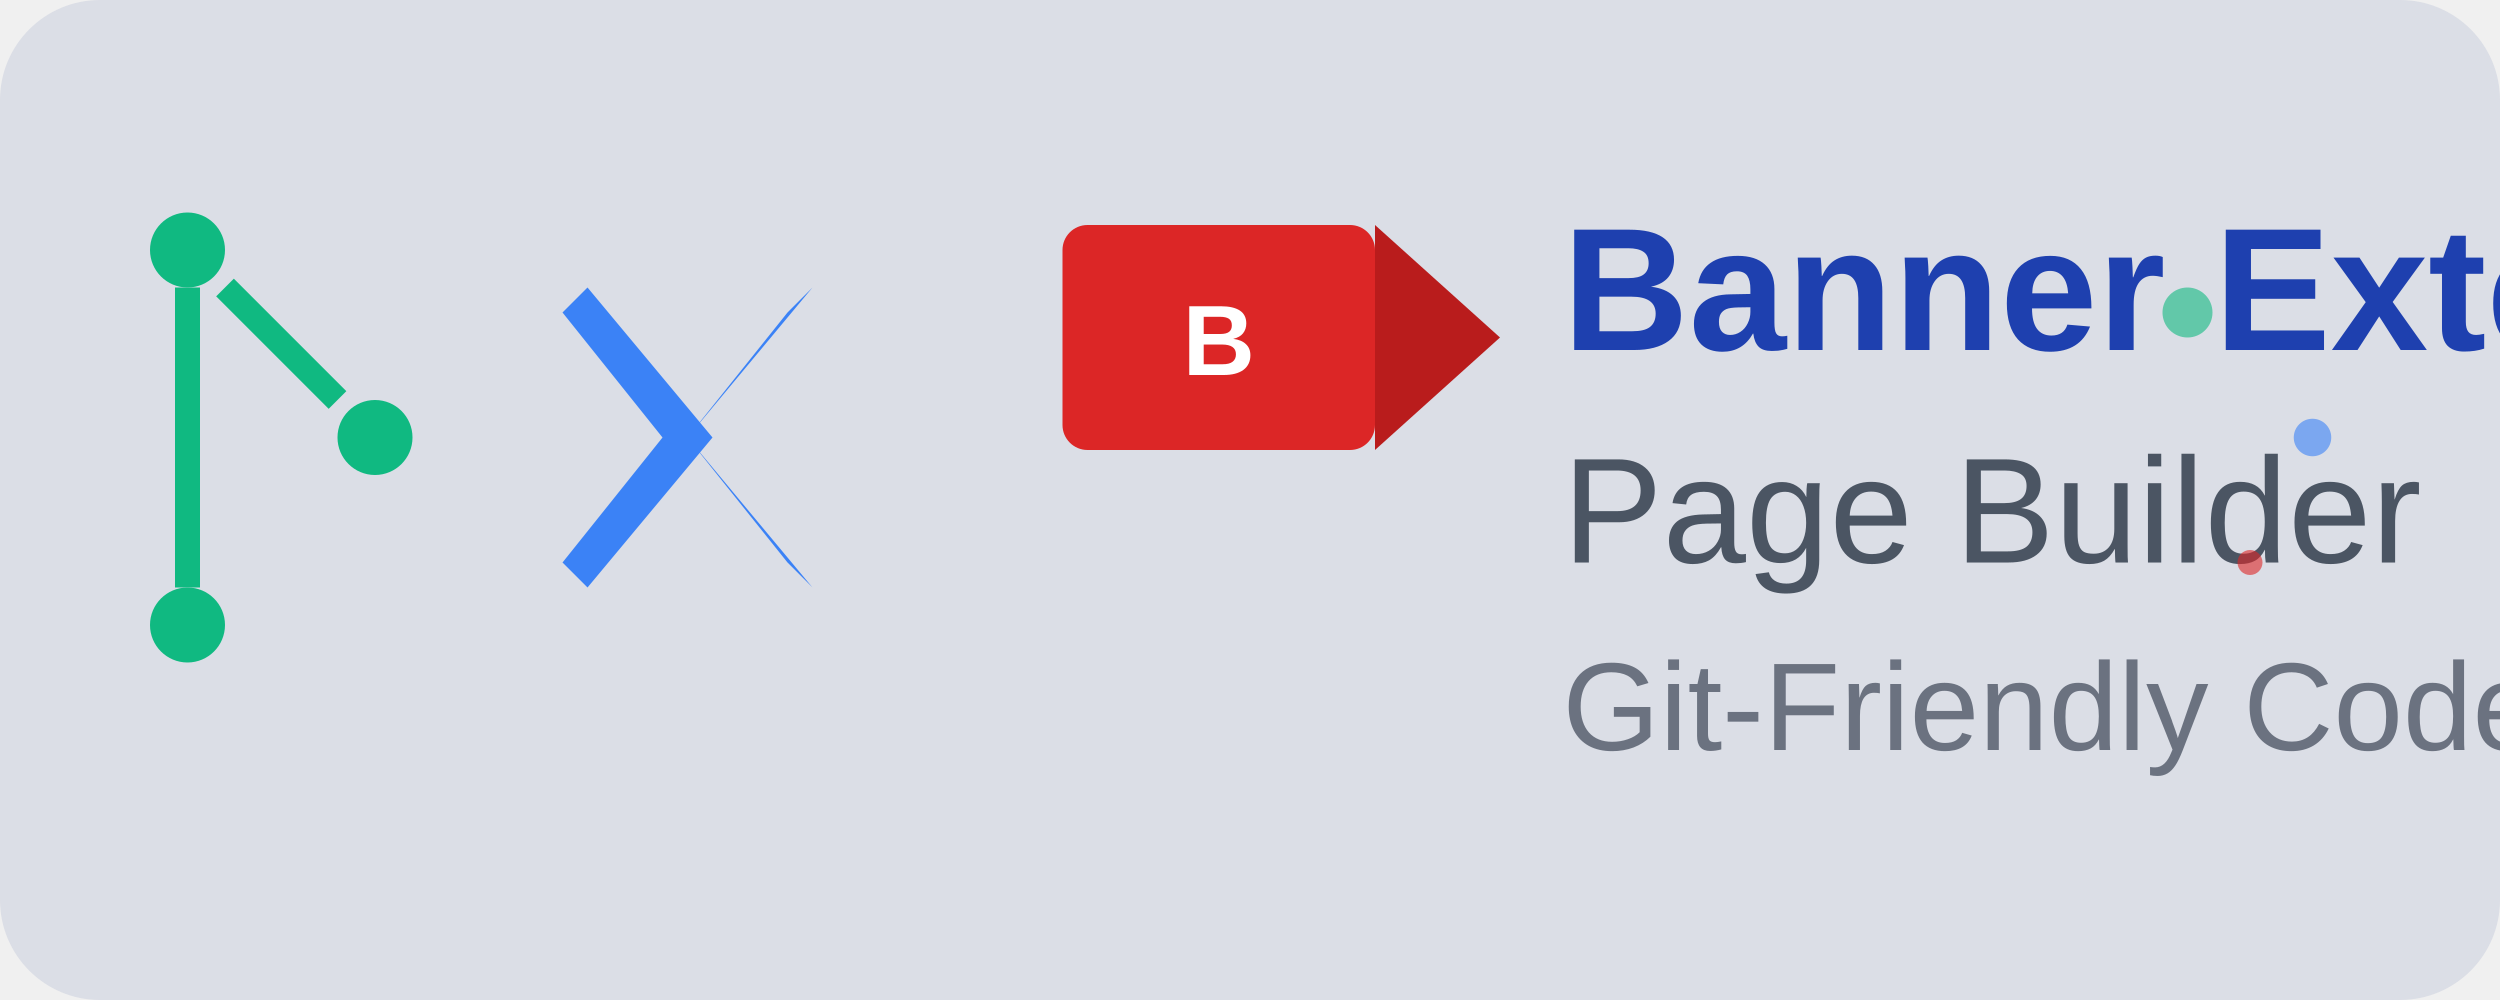
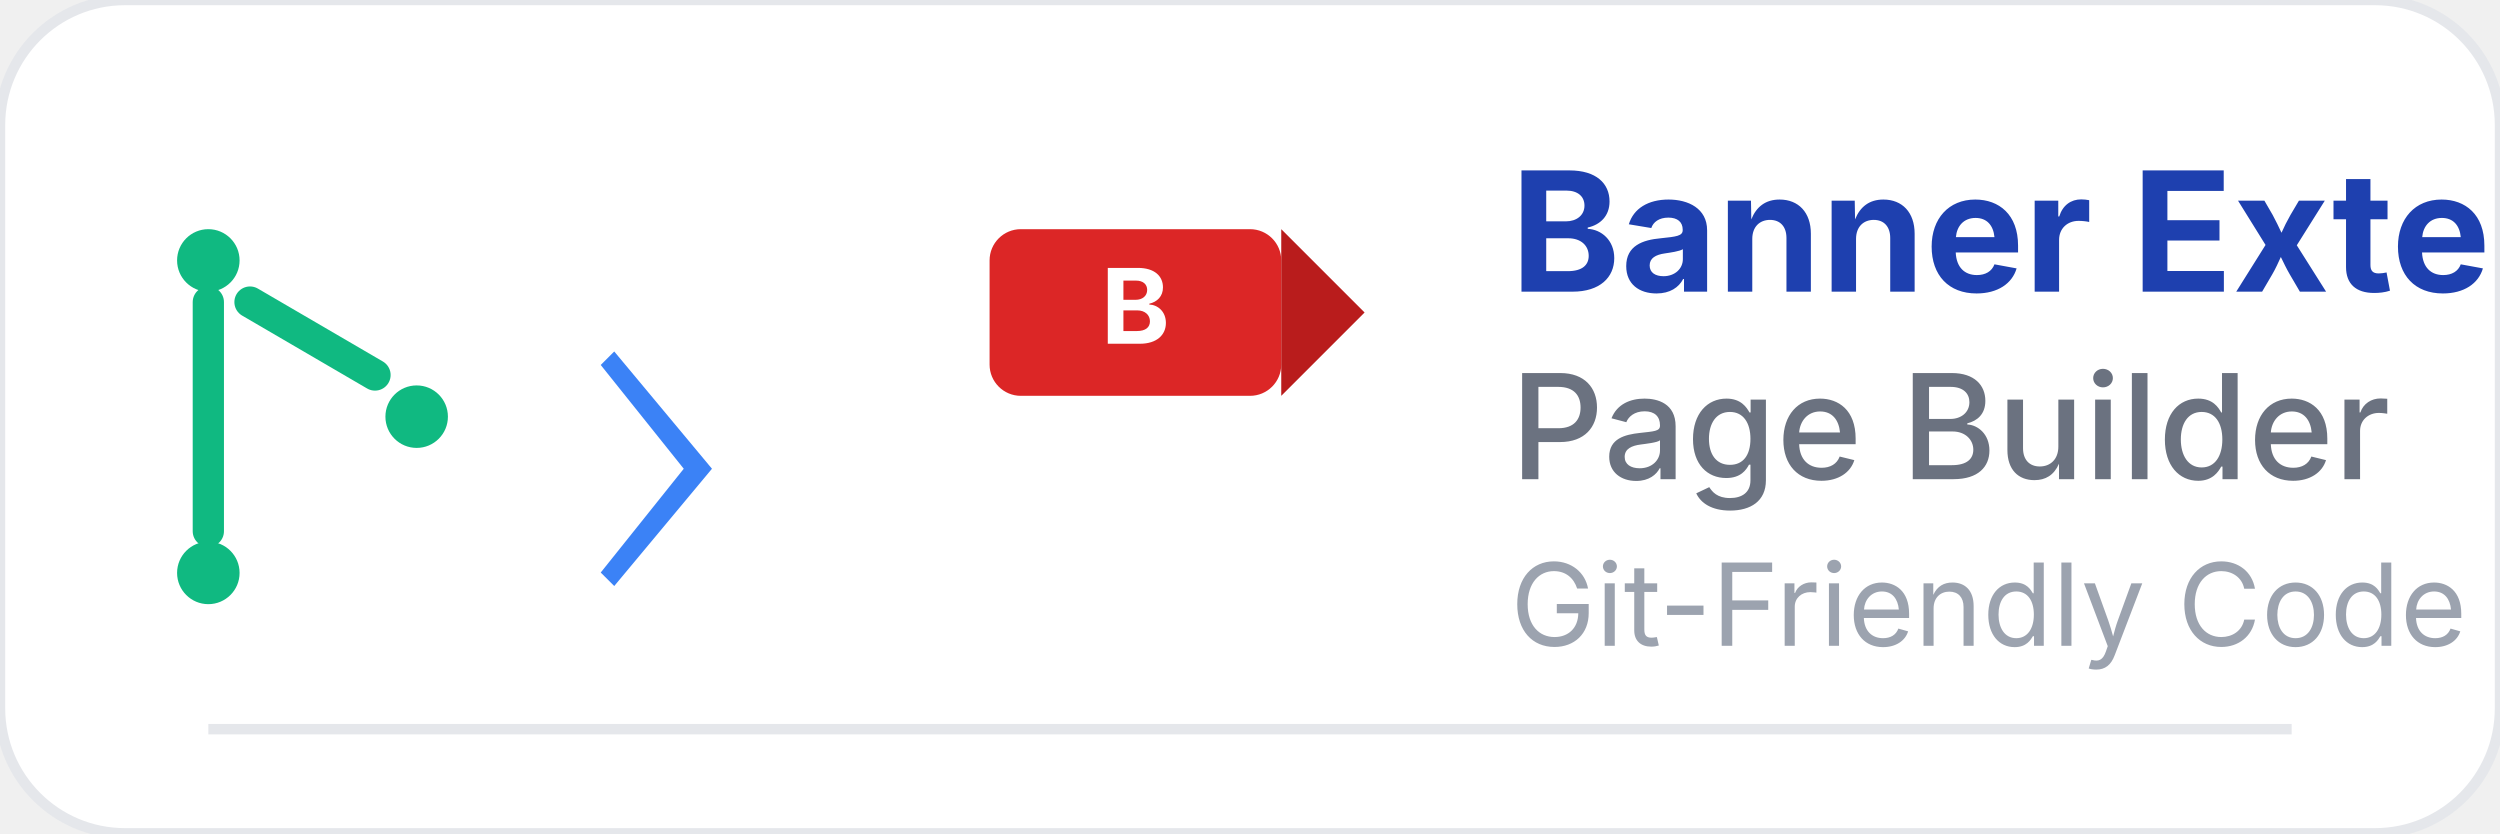
- <svg xmlns="http://www.w3.org/2000/svg" width="200" height="80" viewBox="0 0 200 80">
-   <rect width="200" height="80" rx="8" fill="#1e3a8a" opacity="0.1" />
-   <g transform="translate(15, 20)">
-     <circle cx="0" cy="0" r="3" fill="#10b981" />
-     <circle cx="15" cy="15" r="3" fill="#10b981" />
-     <circle cx="0" cy="30" r="3" fill="#10b981" />
-     <line x1="0" y1="3" x2="0" y2="27" stroke="#10b981" stroke-width="2" />
-     <line x1="3" y1="3" x2="12" y2="12" stroke="#10b981" stroke-width="2" />
+ <svg xmlns="http://www.w3.org/2000/svg" width="240" height="80" viewBox="0 0 240 80">
+   <rect width="240" height="80" rx="12" fill="#ffffff" stroke="#e5e7eb" stroke-width="1" />
+   <g transform="translate(20, 25)">
+     <circle cx="0" cy="0" r="4" fill="#10b981" stroke="#ffffff" stroke-width="2" />
+     <circle cx="20" cy="15" r="4" fill="#10b981" stroke="#ffffff" stroke-width="2" />
+     <circle cx="0" cy="30" r="4" fill="#10b981" stroke="#ffffff" stroke-width="2" />
+     <line x1="0" y1="4" x2="0" y2="26" stroke="#10b981" stroke-width="3" stroke-linecap="round" />
+     <line x1="4" y1="4" x2="16" y2="11" stroke="#10b981" stroke-width="3" stroke-linecap="round" />
  </g>
-   <g transform="translate(45, 15)" fill="#3b82f6">
-     <path d="M0 10 L8 20 L0 30 L2 32 L12 20 L2 8 Z" />
-     <path d="M20 8 L10 20 L20 32 L18 30 L10 20 L18 10 Z" />
+   <g transform="translate(55, 20)" fill="#3b82f6">
+     <path d="M2 15 L10 25 L2 35 L4 37 L14 25 L4 13 Z" stroke="#ffffff" stroke-width="1" />
+     <path d="M26 13 L16 25 L26 37 L24 35 L16 25 L24 15 Z" stroke="#ffffff" stroke-width="1" />
  </g>
-   <g transform="translate(85, 18)">
-     <rect x="0" y="0" width="25" height="18" fill="#dc2626" rx="2" />
-     <polygon points="25,0 35,9 25,18" fill="#b91c1c" />
-     <text x="12.5" y="12" text-anchor="middle" fill="white" font-family="Arial, sans-serif" font-size="8" font-weight="bold">B</text>
+   <g transform="translate(95, 22)">
+     <rect x="0" y="0" width="28" height="16" fill="#dc2626" rx="3" />
+     <polygon points="28,0 36,8 28,16" fill="#b91c1c" />
+     <text x="14" y="11" text-anchor="middle" fill="white" font-family="system-ui, -apple-system, sans-serif" font-size="10" font-weight="700">B</text>
  </g>
-   <text x="125" y="28" font-family="Arial, sans-serif" font-size="14" font-weight="bold" fill="#1e40af">
+   <text x="145" y="28" font-family="system-ui, -apple-system, sans-serif" font-size="16" font-weight="700" fill="#1e40af">
    Banner Extensibility
  </text>
-   <text x="125" y="45" font-family="Arial, sans-serif" font-size="12" fill="#4b5563">
+   <text x="145" y="46" font-family="system-ui, -apple-system, sans-serif" font-size="14" font-weight="500" fill="#6b7280">
    Page Builder
  </text>
-   <text x="125" y="60" font-family="Arial, sans-serif" font-size="10" fill="#6b7280">
+   <text x="145" y="62" font-family="system-ui, -apple-system, sans-serif" font-size="11" fill="#9ca3af">
    Git-Friendly Code Review Tool
  </text>
-   <circle cx="175" cy="25" r="2" fill="#10b981" opacity="0.6" />
-   <circle cx="185" cy="35" r="1.5" fill="#3b82f6" opacity="0.6" />
-   <circle cx="180" cy="45" r="1" fill="#dc2626" opacity="0.6" />
+   <line x1="20" y1="70" x2="220" y2="70" stroke="#e5e7eb" stroke-width="1" />
</svg>
